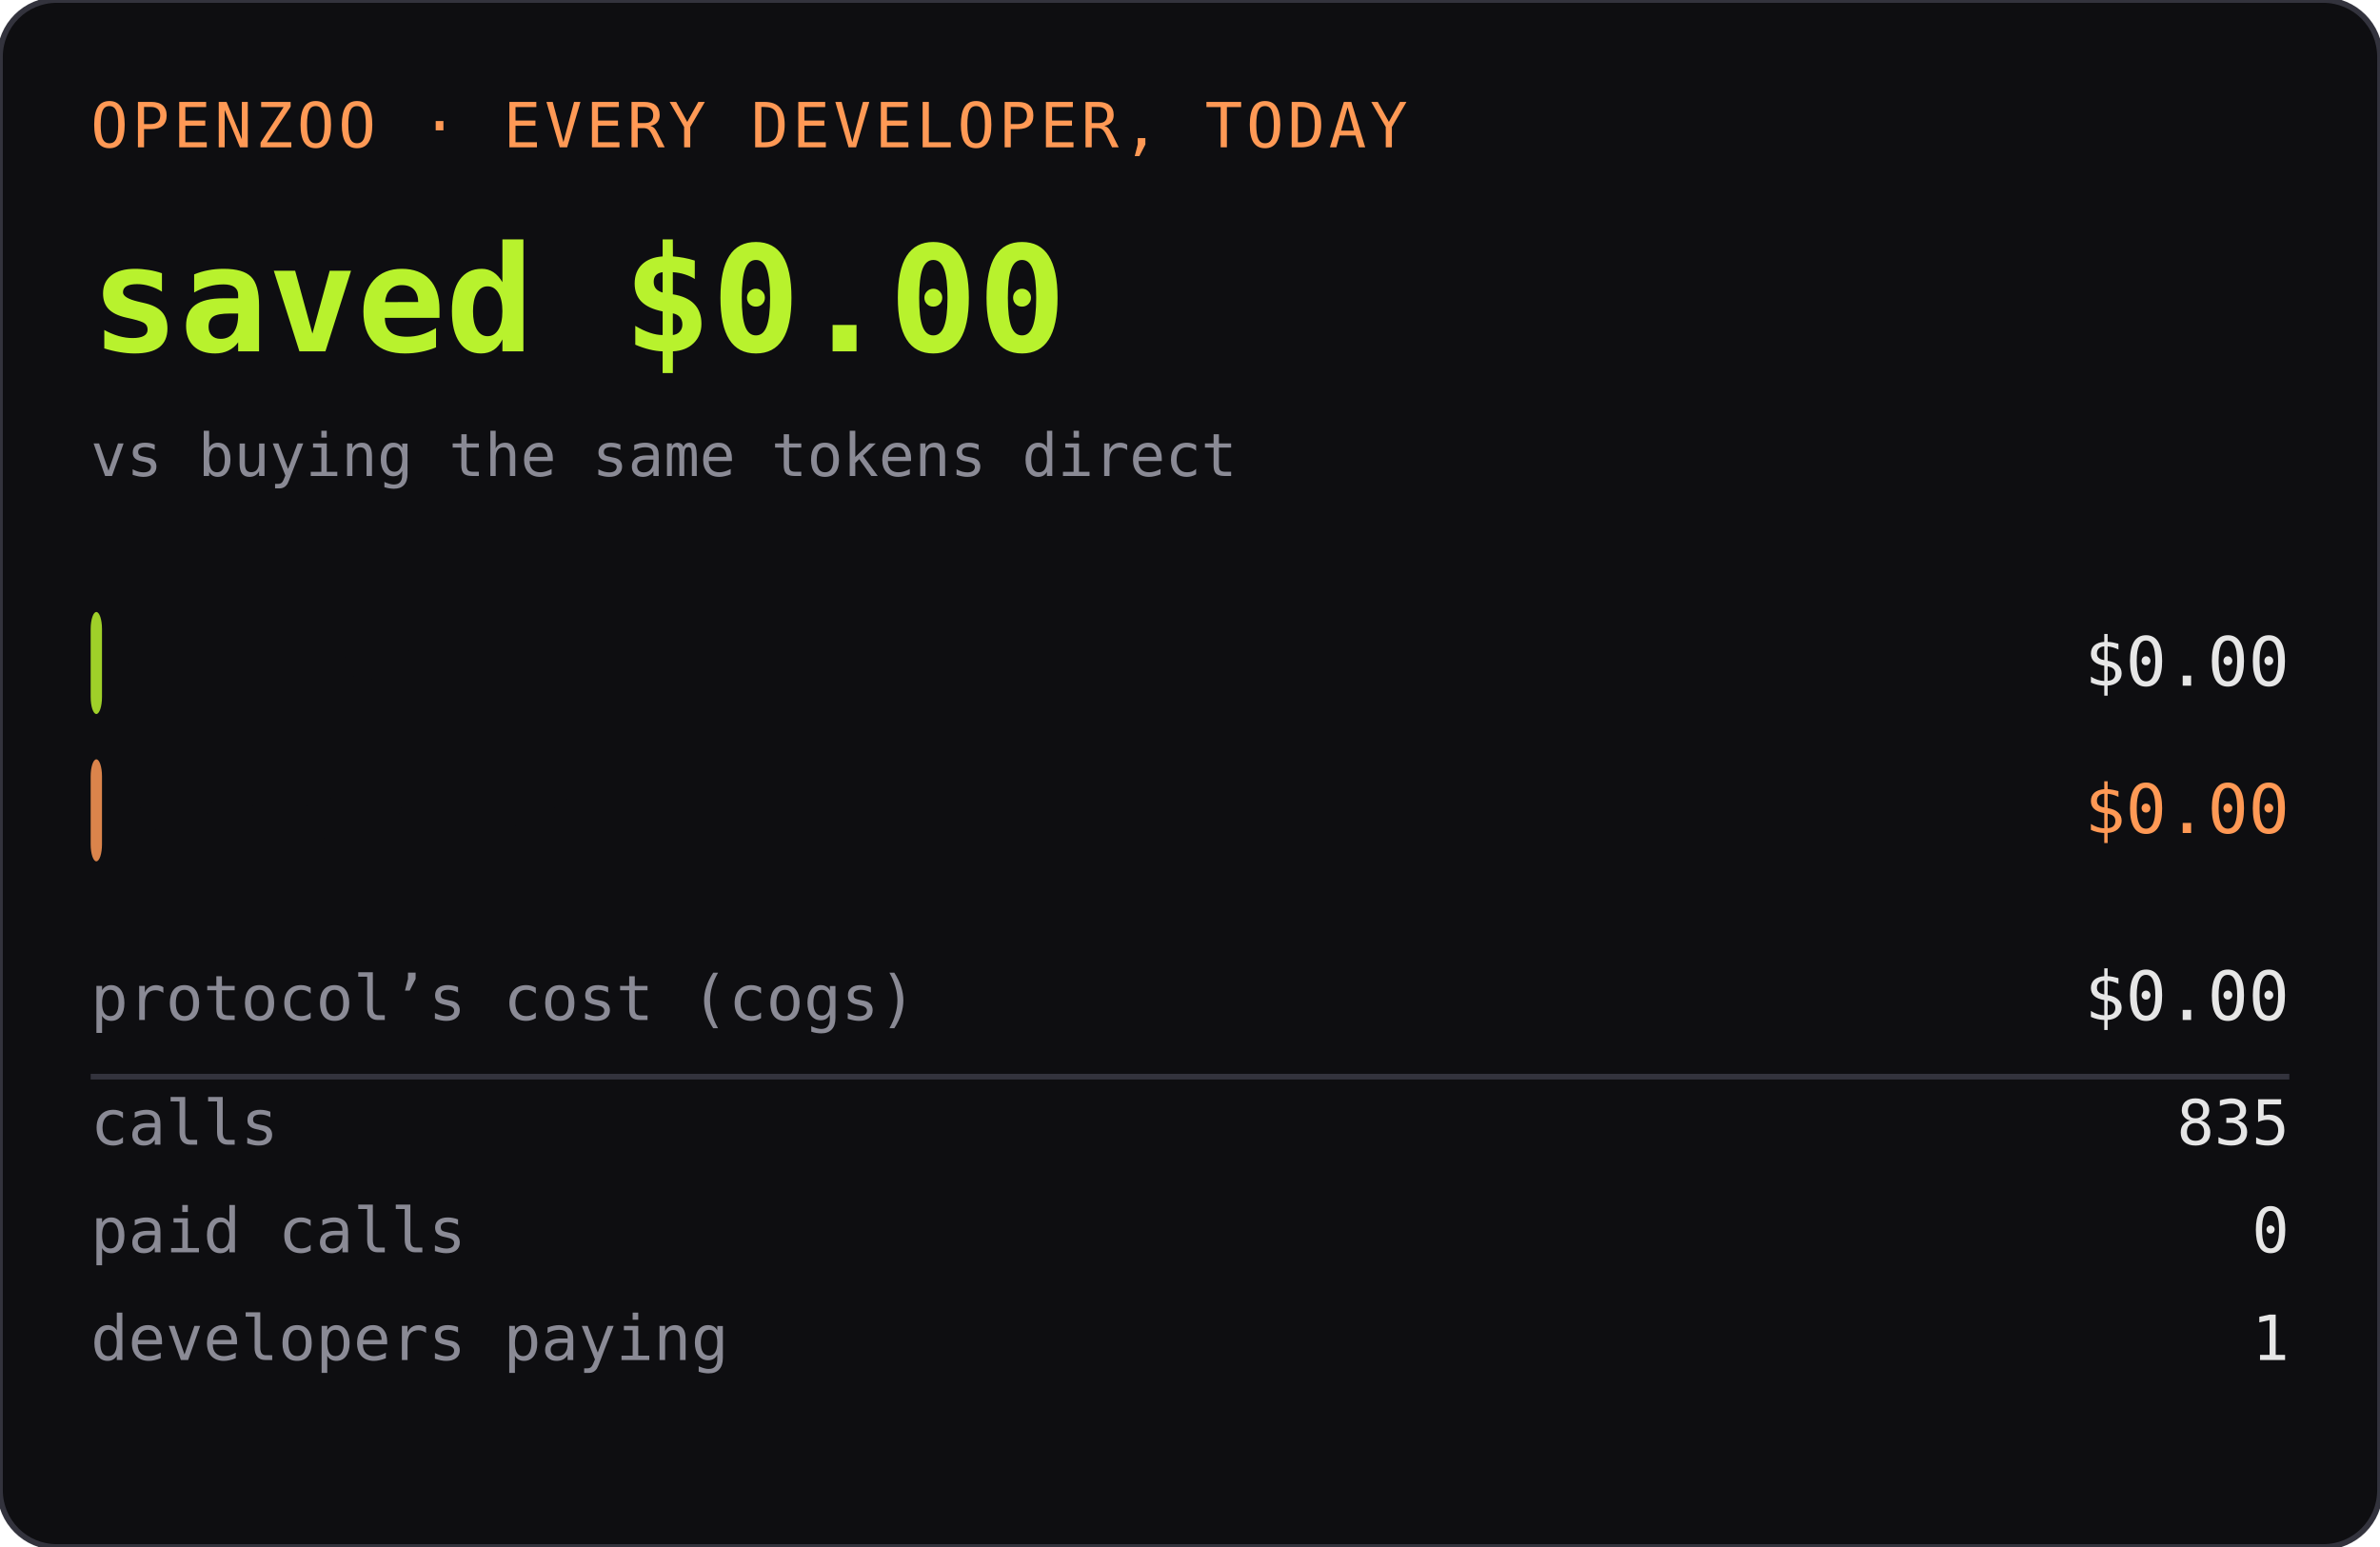
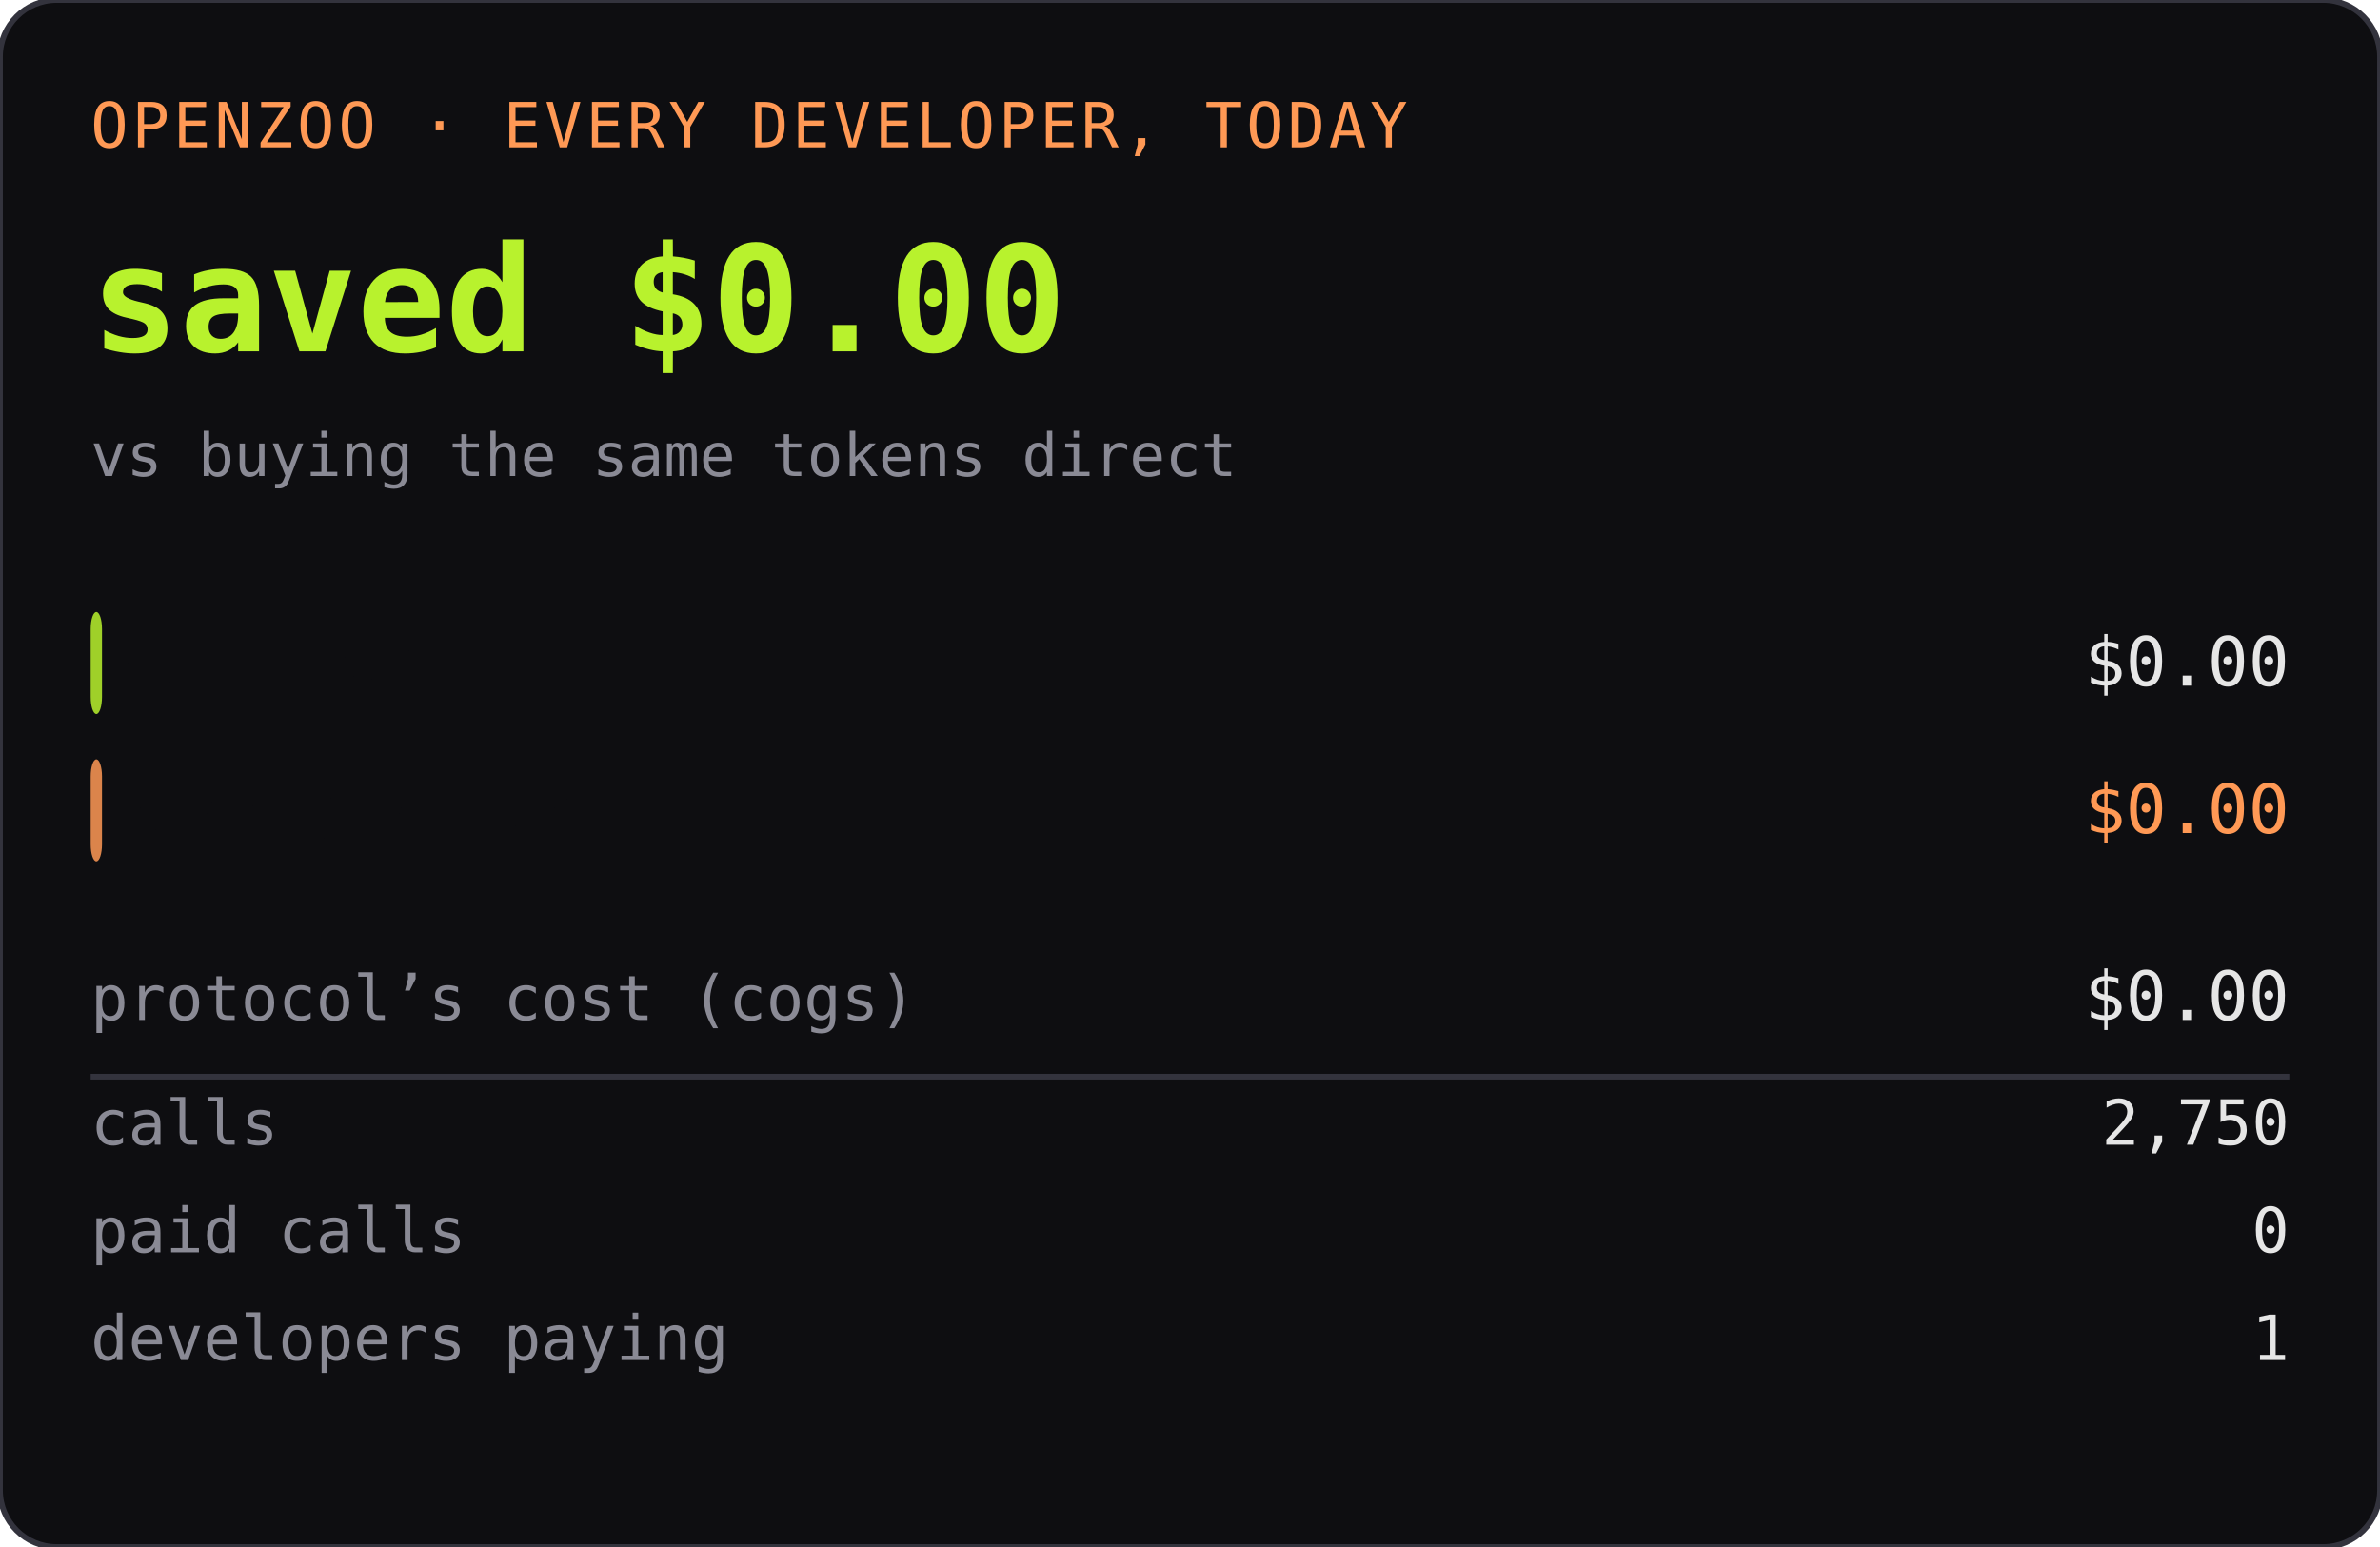
<svg xmlns="http://www.w3.org/2000/svg" width="420" height="273" role="img" aria-label="OPENZOO · EVERY DEVELOPER, TODAY">
  <rect width="420" height="273" rx="10" fill="#0e0e11" />
  <rect width="420" height="273" rx="10" fill="none" stroke="#33333d" />
  <text x="16" y="26" font-family="ui-monospace,SFMono-Regular,Menlo,monospace" font-size="11" fill="#ff9955" letter-spacing="0.06em">OPENZOO · EVERY DEVELOPER, TODAY</text>
  <text x="16" y="62" font-family="ui-monospace,SFMono-Regular,Menlo,monospace" font-size="26" font-weight="600" fill="#b8f22d">saved $0.00</text>
  <text x="404" y="62" text-anchor="end" font-family="ui-monospace,SFMono-Regular,Menlo,monospace" font-size="26" font-weight="600" fill="#b8f22d" />
  <text x="16" y="84" font-family="ui-monospace,SFMono-Regular,Menlo,monospace" font-size="10.5" fill="#8a8a95">vs buying the same tokens direct</text>
  <rect x="16" y="108" width="2" height="18" rx="3" fill="#b8f22d" opacity="0.85" />
  <text x="22" y="121" font-family="ui-monospace,SFMono-Regular,Menlo,monospace" font-size="11" fill="#0e0e11" font-weight="600">dev spent</text>
  <text x="404" y="121" text-anchor="end" font-family="ui-monospace,SFMono-Regular,Menlo,monospace" font-size="12" fill="#e6e6e6">$0.00</text>
  <rect x="16" y="134" width="2" height="18" rx="3" fill="#ff9955" opacity="0.85" />
  <text x="22" y="147" font-family="ui-monospace,SFMono-Regular,Menlo,monospace" font-size="11" fill="#0e0e11" font-weight="600">buying direct</text>
  <text x="404" y="147" text-anchor="end" font-family="ui-monospace,SFMono-Regular,Menlo,monospace" font-size="12" fill="#ff9955">$0.00</text>
  <text x="16" y="180" font-family="ui-monospace,SFMono-Regular,Menlo,monospace" font-size="11" fill="#8a8a95">protocol’s cost (cogs)</text>
  <text x="404" y="180" text-anchor="end" font-family="ui-monospace,SFMono-Regular,Menlo,monospace" font-size="12" fill="#e6e6e6">$0.00</text>
  <line x1="16" y1="190" x2="404" y2="190" stroke="#33333d" />
  <text x="16" y="202" font-family="ui-monospace,SFMono-Regular,Menlo,monospace" font-size="11" fill="#8a8a95">calls</text>
-   <text x="404" y="202" text-anchor="end" font-family="ui-monospace,SFMono-Regular,Menlo,monospace" font-size="11" fill="#e6e6e6">835</text>
+   <text x="404" y="202" text-anchor="end" font-family="ui-monospace,SFMono-Regular,Menlo,monospace" font-size="11" fill="#e6e6e6">2,750</text>
  <text x="16" y="221" font-family="ui-monospace,SFMono-Regular,Menlo,monospace" font-size="11" fill="#8a8a95">paid calls</text>
  <text x="404" y="221" text-anchor="end" font-family="ui-monospace,SFMono-Regular,Menlo,monospace" font-size="11" fill="#e6e6e6">0</text>
  <text x="16" y="240" font-family="ui-monospace,SFMono-Regular,Menlo,monospace" font-size="11" fill="#8a8a95">developers paying</text>
  <text x="404" y="240" text-anchor="end" font-family="ui-monospace,SFMono-Regular,Menlo,monospace" font-size="11" fill="#e6e6e6">1</text>
</svg>
